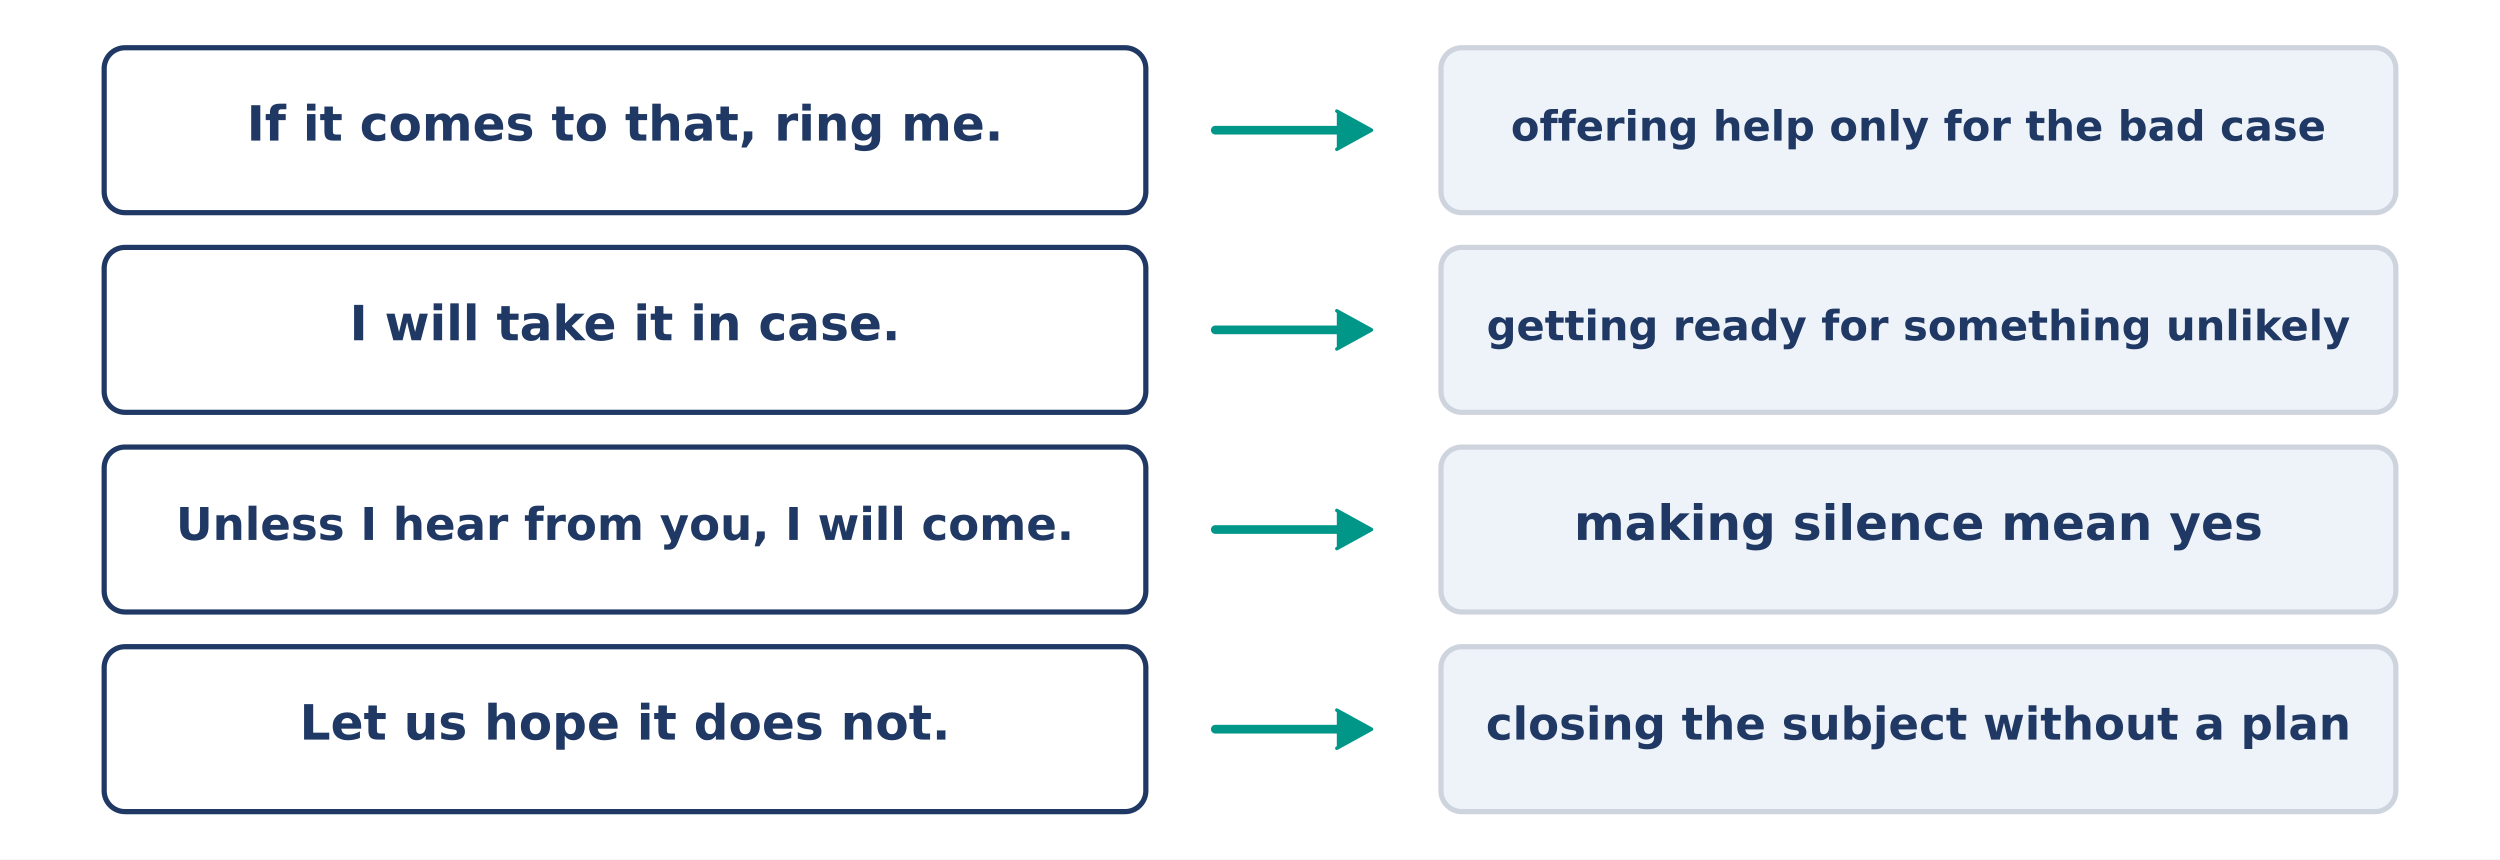
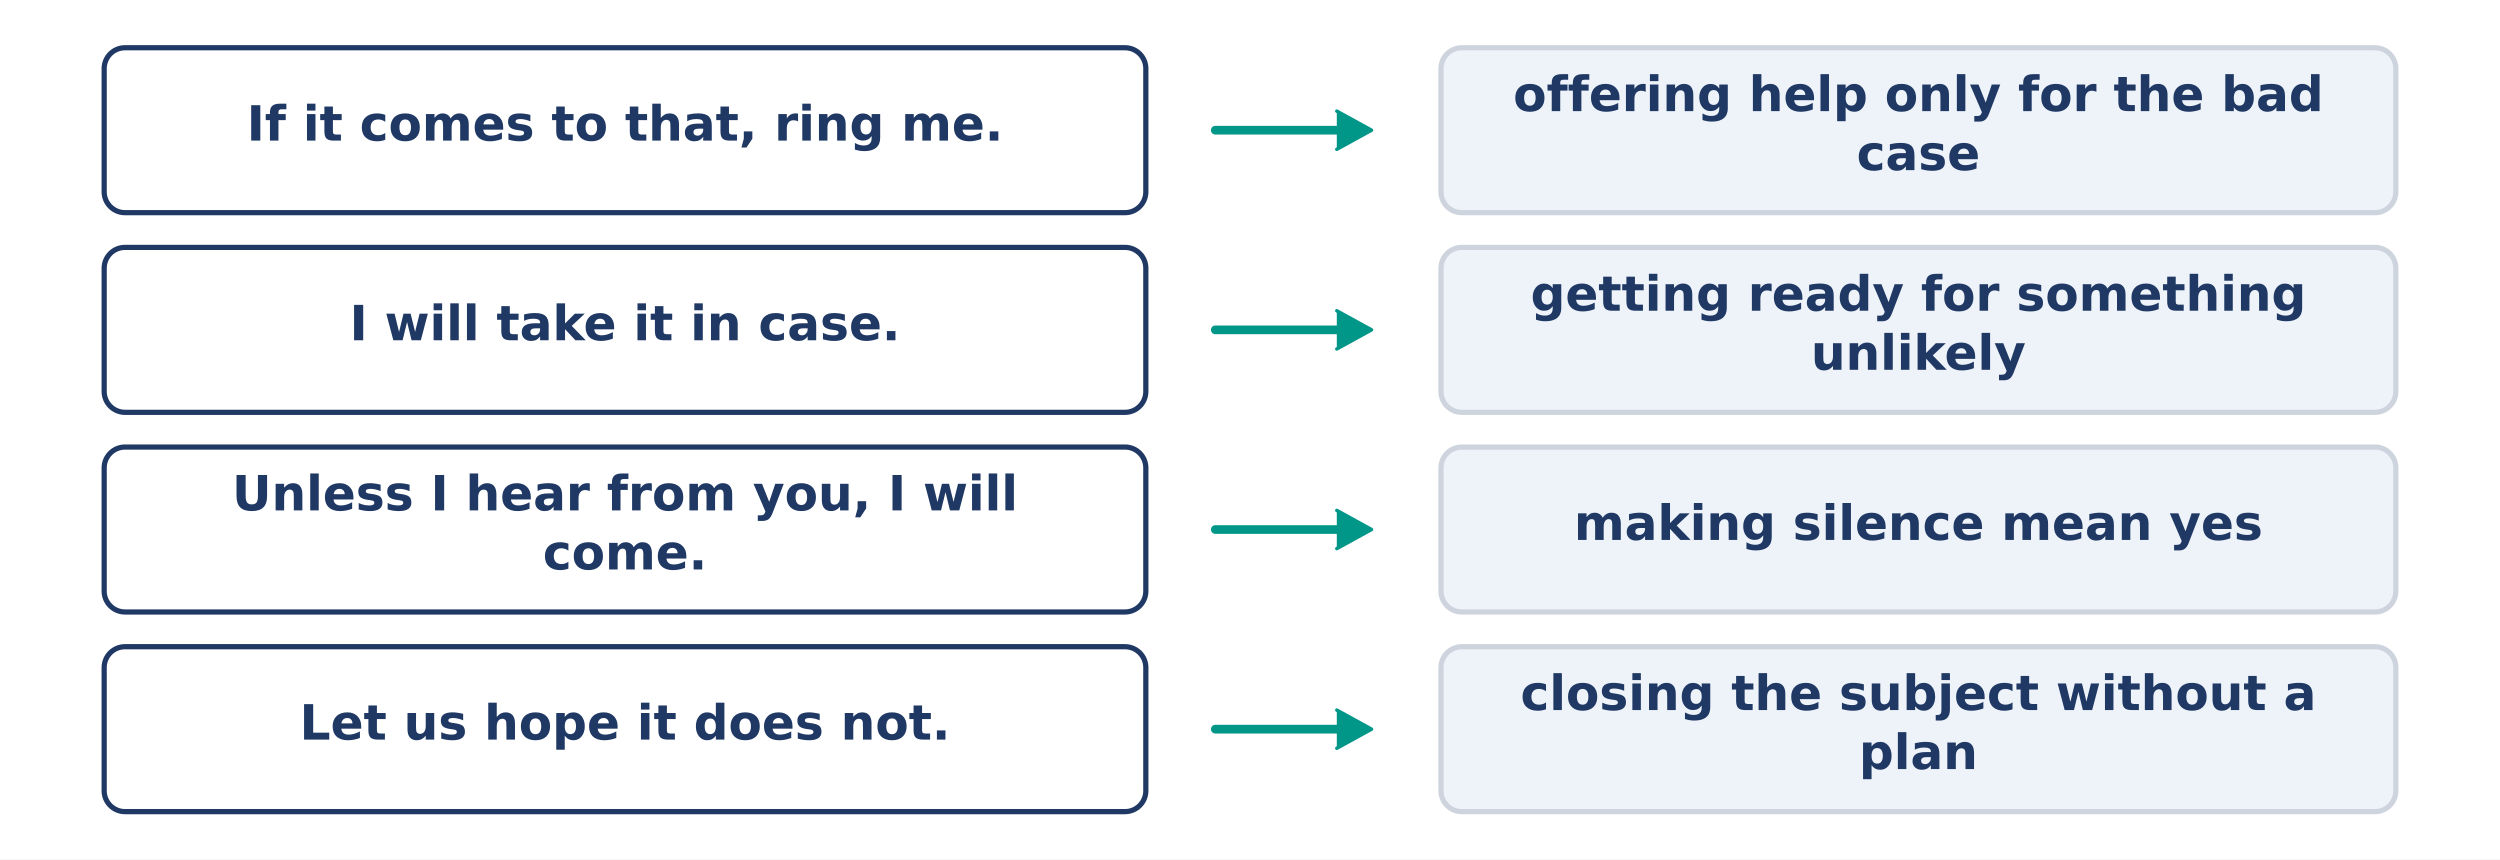
<svg xmlns="http://www.w3.org/2000/svg" width="1440" height="495" viewBox="0 0 1440 495">
  <rect width="1440" height="495" fill="#FFFFFF" />
  <rect x="60.0" y="27.5" width="600.0" height="95.0" rx="12" fill="#FFFFFF" stroke="#1F3864" stroke-width="3" />
  <text x="360.0" y="81.0" font-family="DejaVu Sans" font-size="28" font-weight="bold" fill="#1F3864" text-anchor="middle">If it comes to that, ring me.</text>
  <line x1="700.0" y1="75.0" x2="776.0" y2="75.0" stroke="#009688" stroke-width="5" stroke-linecap="round" />
  <path d="M 770.0 64.0 L 790.0 75.0 L 770.0 86.0" fill="#009688" stroke="#009688" stroke-width="2" stroke-linecap="round" stroke-linejoin="round" />
  <rect x="830.0" y="27.5" width="550.0" height="95.0" rx="12" fill="#EEF3F9" stroke="#CED4DD" stroke-width="3" />
-   <text x="1105.0" y="81.0" font-family="DejaVu Sans" font-size="24" font-weight="bold" fill="#1F3864" text-anchor="middle">offering help only for the bad case</text>
+   <text x="1105.0" y="64.0" font-family="DejaVu Sans" font-size="28" font-weight="bold" fill="#1F3864" text-anchor="middle">offering help only for the bad</text>
+   <text x="1105.0" y="98.0" font-family="DejaVu Sans" font-size="28" font-weight="bold" fill="#1F3864" text-anchor="middle">case</text>
  <rect x="60.0" y="142.5" width="600.0" height="95.0" rx="12" fill="#FFFFFF" stroke="#1F3864" stroke-width="3" />
  <text x="360.0" y="196.0" font-family="DejaVu Sans" font-size="28" font-weight="bold" fill="#1F3864" text-anchor="middle">I will take it in case.</text>
  <line x1="700.0" y1="190.0" x2="776.0" y2="190.0" stroke="#009688" stroke-width="5" stroke-linecap="round" />
  <path d="M 770.0 179.0 L 790.0 190.0 L 770.0 201.0" fill="#009688" stroke="#009688" stroke-width="2" stroke-linecap="round" stroke-linejoin="round" />
  <rect x="830.0" y="142.5" width="550.0" height="95.0" rx="12" fill="#EEF3F9" stroke="#CED4DD" stroke-width="3" />
-   <text x="1105.0" y="196.0" font-family="DejaVu Sans" font-size="24" font-weight="bold" fill="#1F3864" text-anchor="middle">getting ready for something unlikely</text>
+   <text x="1105.0" y="179.0" font-family="DejaVu Sans" font-size="28" font-weight="bold" fill="#1F3864" text-anchor="middle">getting ready for something</text>
+   <text x="1105.0" y="213.0" font-family="DejaVu Sans" font-size="28" font-weight="bold" fill="#1F3864" text-anchor="middle">unlikely</text>
  <rect x="60.0" y="257.5" width="600.0" height="95.0" rx="12" fill="#FFFFFF" stroke="#1F3864" stroke-width="3" />
-   <text x="360.0" y="311.0" font-family="DejaVu Sans" font-size="26" font-weight="bold" fill="#1F3864" text-anchor="middle">Unless I hear from you, I will come.</text>
+   <text x="360.0" y="294.0" font-family="DejaVu Sans" font-size="28" font-weight="bold" fill="#1F3864" text-anchor="middle">Unless I hear from you, I will</text>
+   <text x="360.0" y="328.0" font-family="DejaVu Sans" font-size="28" font-weight="bold" fill="#1F3864" text-anchor="middle">come.</text>
  <line x1="700.0" y1="305.0" x2="776.0" y2="305.0" stroke="#009688" stroke-width="5" stroke-linecap="round" />
  <path d="M 770.0 294.0 L 790.0 305.0 L 770.0 316.0" fill="#009688" stroke="#009688" stroke-width="2" stroke-linecap="round" stroke-linejoin="round" />
  <rect x="830.0" y="257.5" width="550.0" height="95.0" rx="12" fill="#EEF3F9" stroke="#CED4DD" stroke-width="3" />
  <text x="1105.0" y="311.0" font-family="DejaVu Sans" font-size="28" font-weight="bold" fill="#1F3864" text-anchor="middle">making silence mean yes</text>
  <rect x="60.0" y="372.5" width="600.0" height="95.0" rx="12" fill="#FFFFFF" stroke="#1F3864" stroke-width="3" />
  <text x="360.0" y="426.0" font-family="DejaVu Sans" font-size="28" font-weight="bold" fill="#1F3864" text-anchor="middle">Let us hope it does not.</text>
  <line x1="700.0" y1="420.0" x2="776.0" y2="420.0" stroke="#009688" stroke-width="5" stroke-linecap="round" />
  <path d="M 770.0 409.0 L 790.0 420.0 L 770.0 431.0" fill="#009688" stroke="#009688" stroke-width="2" stroke-linecap="round" stroke-linejoin="round" />
  <rect x="830.0" y="372.5" width="550.0" height="95.0" rx="12" fill="#EEF3F9" stroke="#CED4DD" stroke-width="3" />
-   <text x="1105.0" y="426.0" font-family="DejaVu Sans" font-size="26" font-weight="bold" fill="#1F3864" text-anchor="middle">closing the subject without a plan</text>
+   <text x="1105.0" y="409.0" font-family="DejaVu Sans" font-size="28" font-weight="bold" fill="#1F3864" text-anchor="middle">closing the subject without a</text>
+   <text x="1105.0" y="443.0" font-family="DejaVu Sans" font-size="28" font-weight="bold" fill="#1F3864" text-anchor="middle">plan</text>
</svg>
